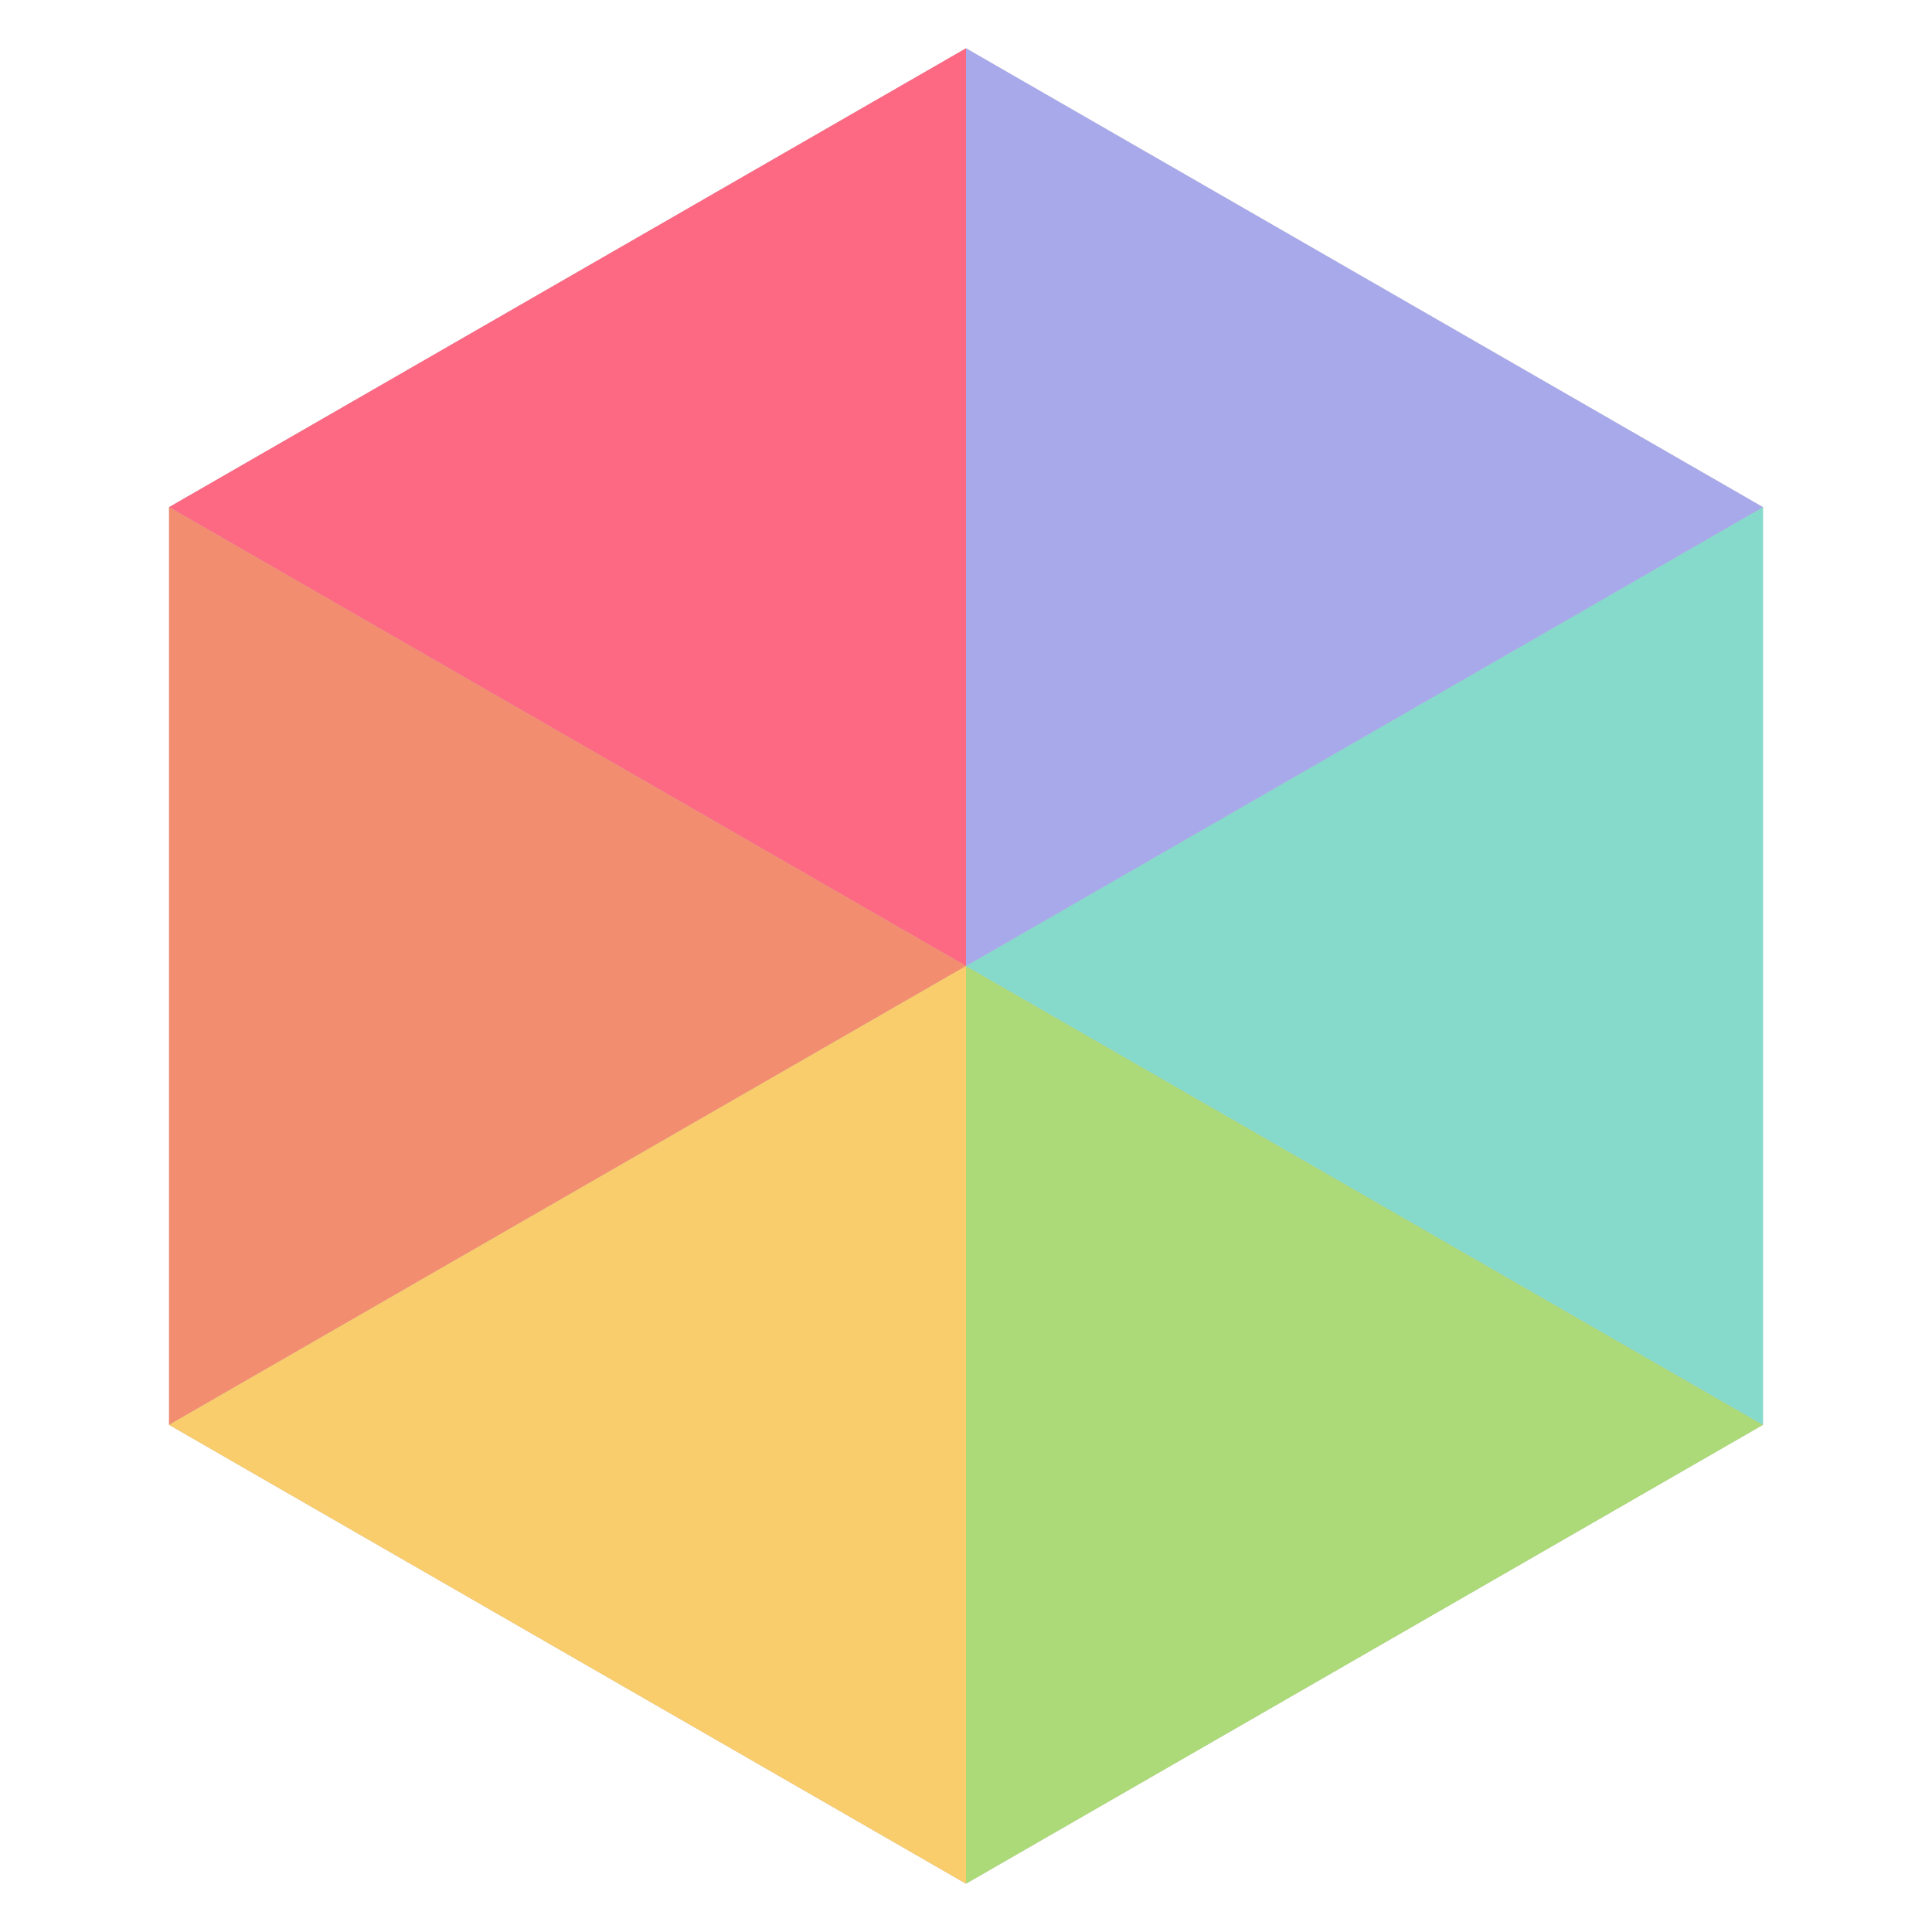
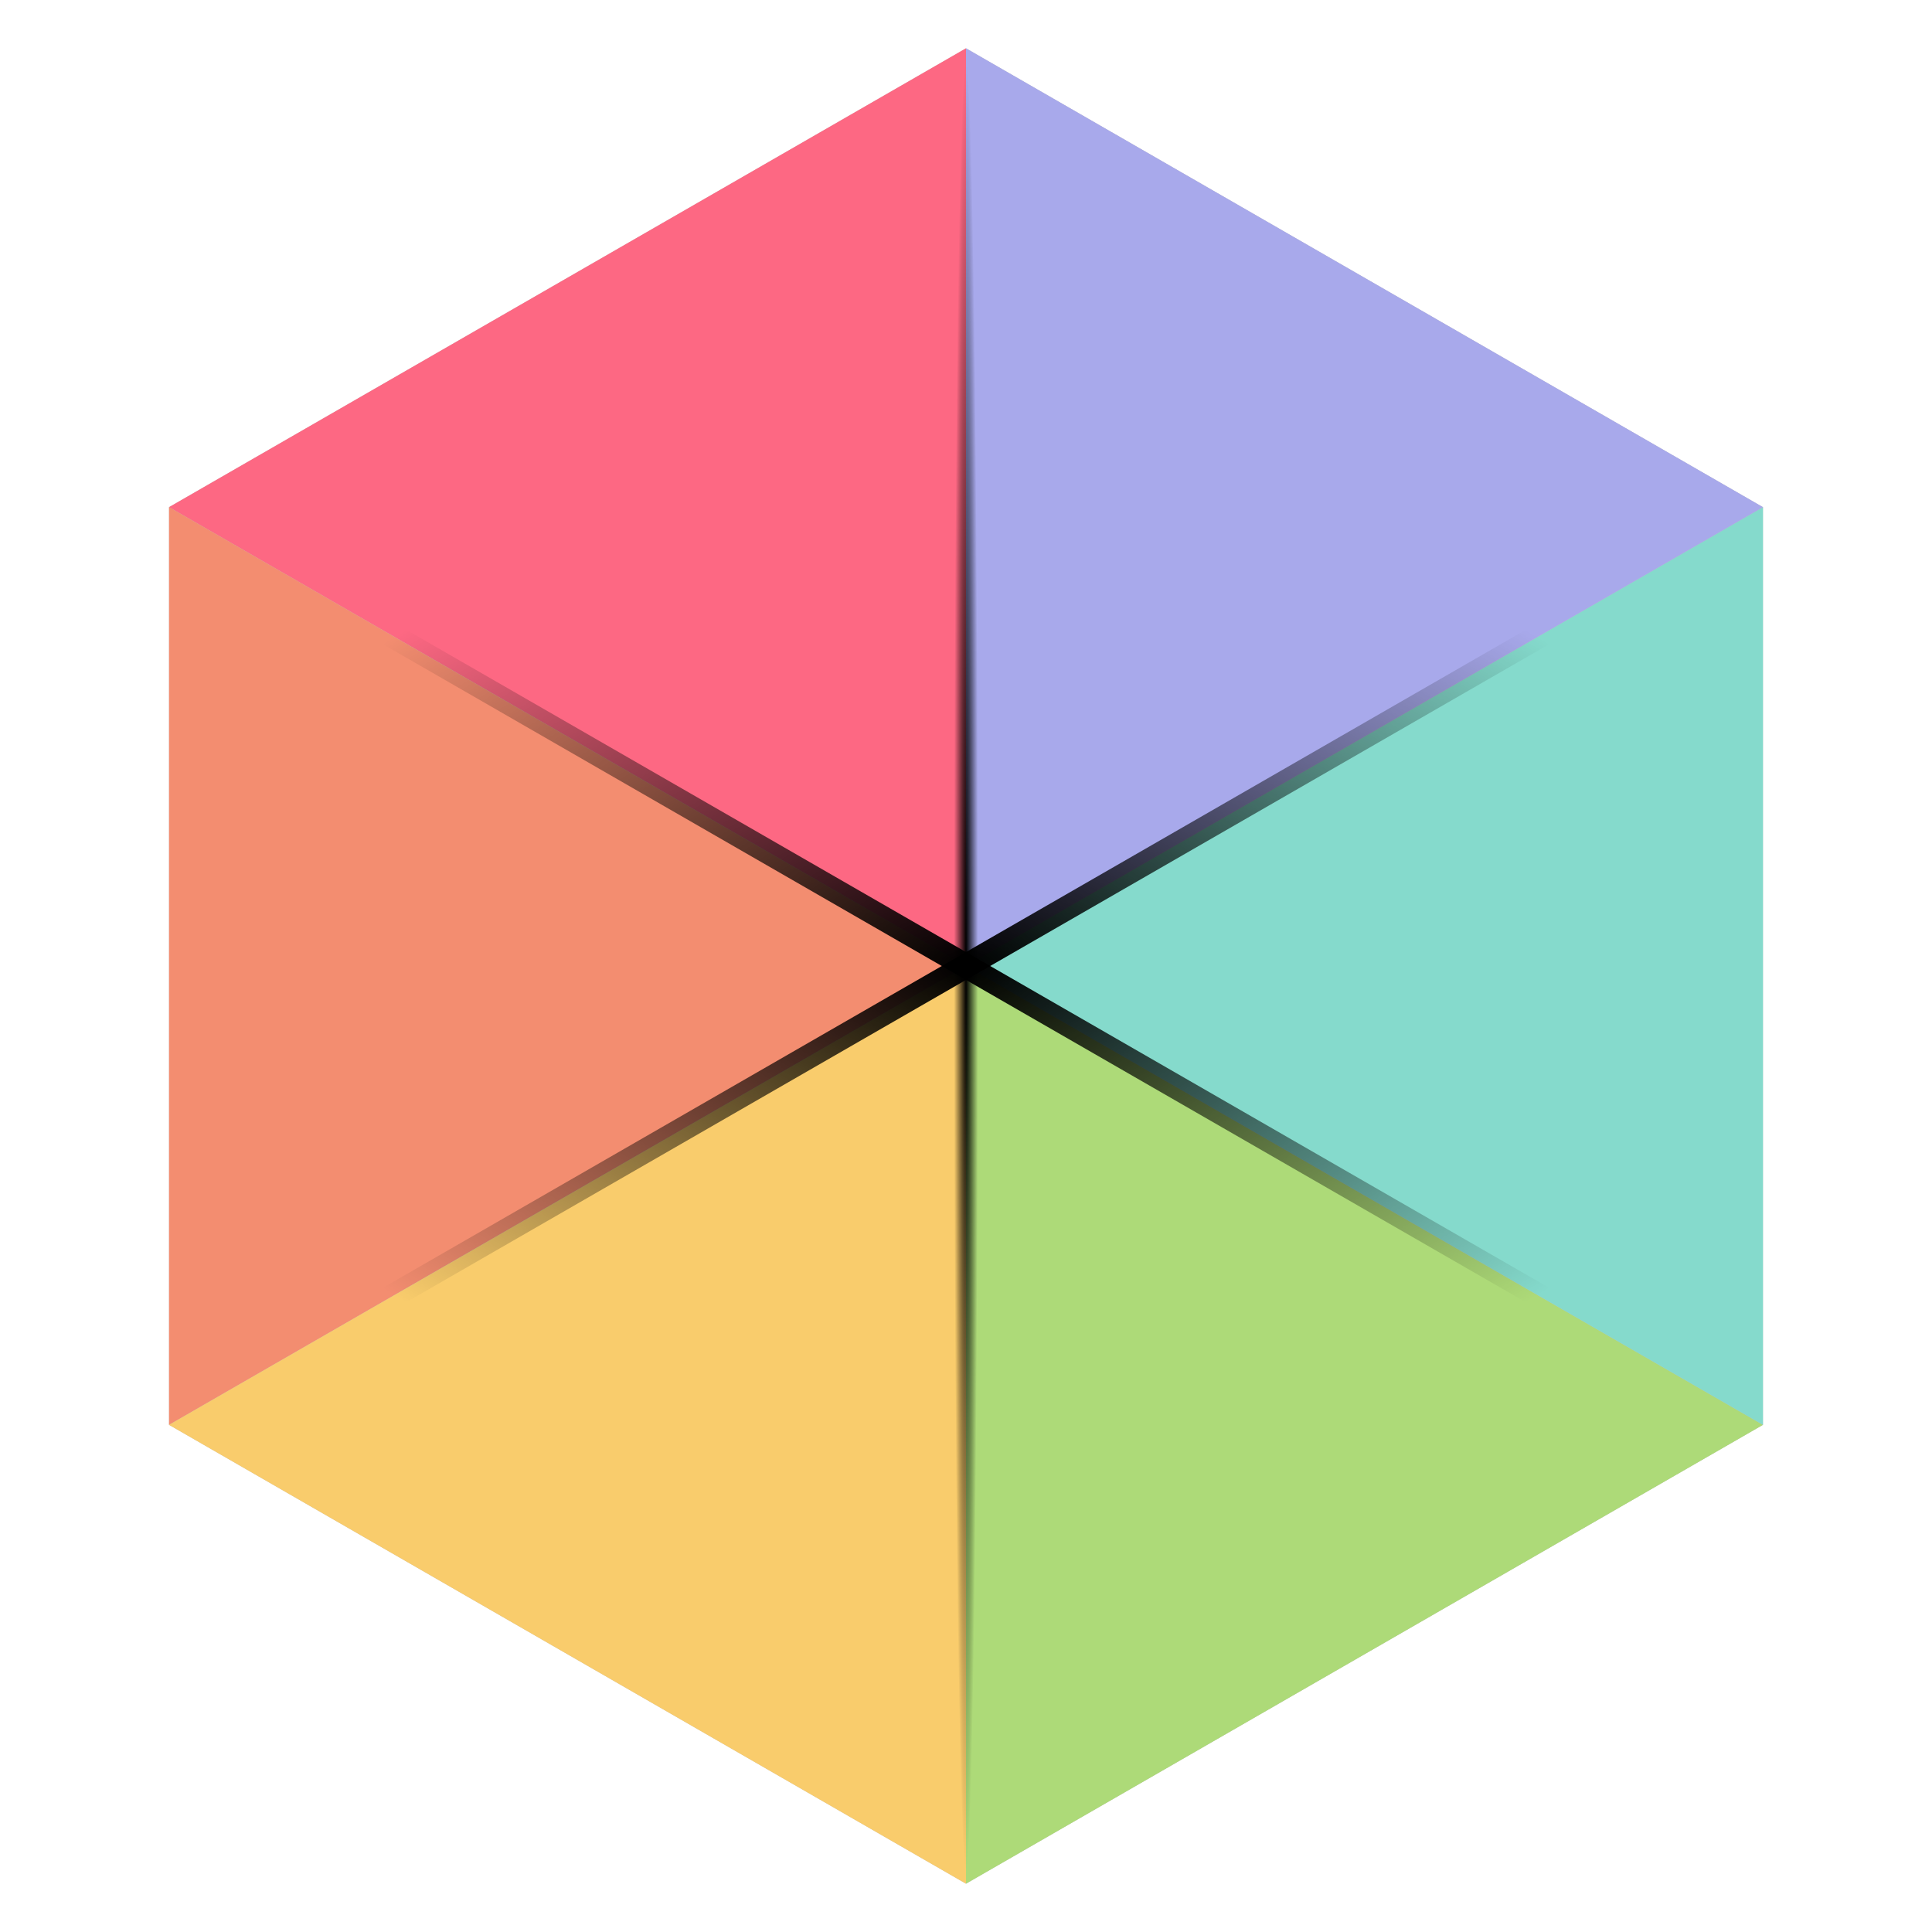
- <svg xmlns="http://www.w3.org/2000/svg" width="80" height="80" viewBox="0 0 80 80">
+ <svg xmlns="http://www.w3.org/2000/svg" xmlns:xlink="http://www.w3.org/1999/xlink" width="80" height="80" version="1.1" viewBox="0 0 80 80">
+   <defs>
+     <linearGradient id="linearGradient2048">
+       <stop offset="0" />
+       <stop stop-opacity="0" offset="1" />
+     </linearGradient>
+     <radialGradient id="radialGradient2050" cx="40" cy="40" r="33.249" gradientTransform="matrix(1 0 0 .58447 0 16.621)" gradientUnits="userSpaceOnUse" xlink:href="#linearGradient2048" />
+     <radialGradient id="radialGradient2054" cx="40" cy="40" r=".5" gradientTransform="matrix(1 0 0 76 0 -3e3)" gradientUnits="userSpaceOnUse" xlink:href="#linearGradient2048" />
+   </defs>
  <g fill="none" fill-rule="evenodd">
-     <polygon fill="#c1c0c0" fill-rule="nonzero" points="7 21 7 59 40 78 73 59 73 21 40 2" />
-     <polygon fill="#fd6883" fill-rule="nonzero" points="7 21 40 40 40 2" />
-     <polygon fill="#f38d70" fill-rule="nonzero" points="40 40 7 21 7 59" />
-     <polygon fill="#f9cc6c" fill-rule="nonzero" points="40 40 7 59 40 78" />
-     <polygon fill="#adda78" fill-rule="nonzero" points="40 40 40 78 73 59" />
-     <polygon fill="#85dacc" fill-rule="nonzero" points="73 21 40 40 73 59" />
-     <polygon fill="#a8a9eb" fill-rule="nonzero" points="40 2 40 40 73 21" />
+     <g fill-rule="nonzero">
+       <polygon points="7 21 7 59 40 78 73 59 73 21 40 2" fill="#c1c0c0" />
+       <polygon points="7 21 40 40 40 2" fill="#fd6883" />
+       <polygon points="40 40 7 21 7 59" fill="#f38d70" />
+       <polygon points="40 40 7 59 40 78" fill="#f9cc6c" />
+       <polygon points="40 40 40 78 73 59" fill="#adda78" />
+       <polygon points="73 21 40 40 73 59" fill="#85dacc" />
+       <polygon points="40 2 40 40 73 21" fill="#a8a9eb" />
+     </g>
+     <g fill="none" stroke-width="1px">
+       <path d="m7 21 66 38" stroke="url(#radialGradient2050)" />
+       <path d="m7 59 66-38" stroke="url(#radialGradient2050)" />
+       <path d="m40 2v76" stroke="url(#radialGradient2054)" />
+     </g>
  </g>
</svg>
